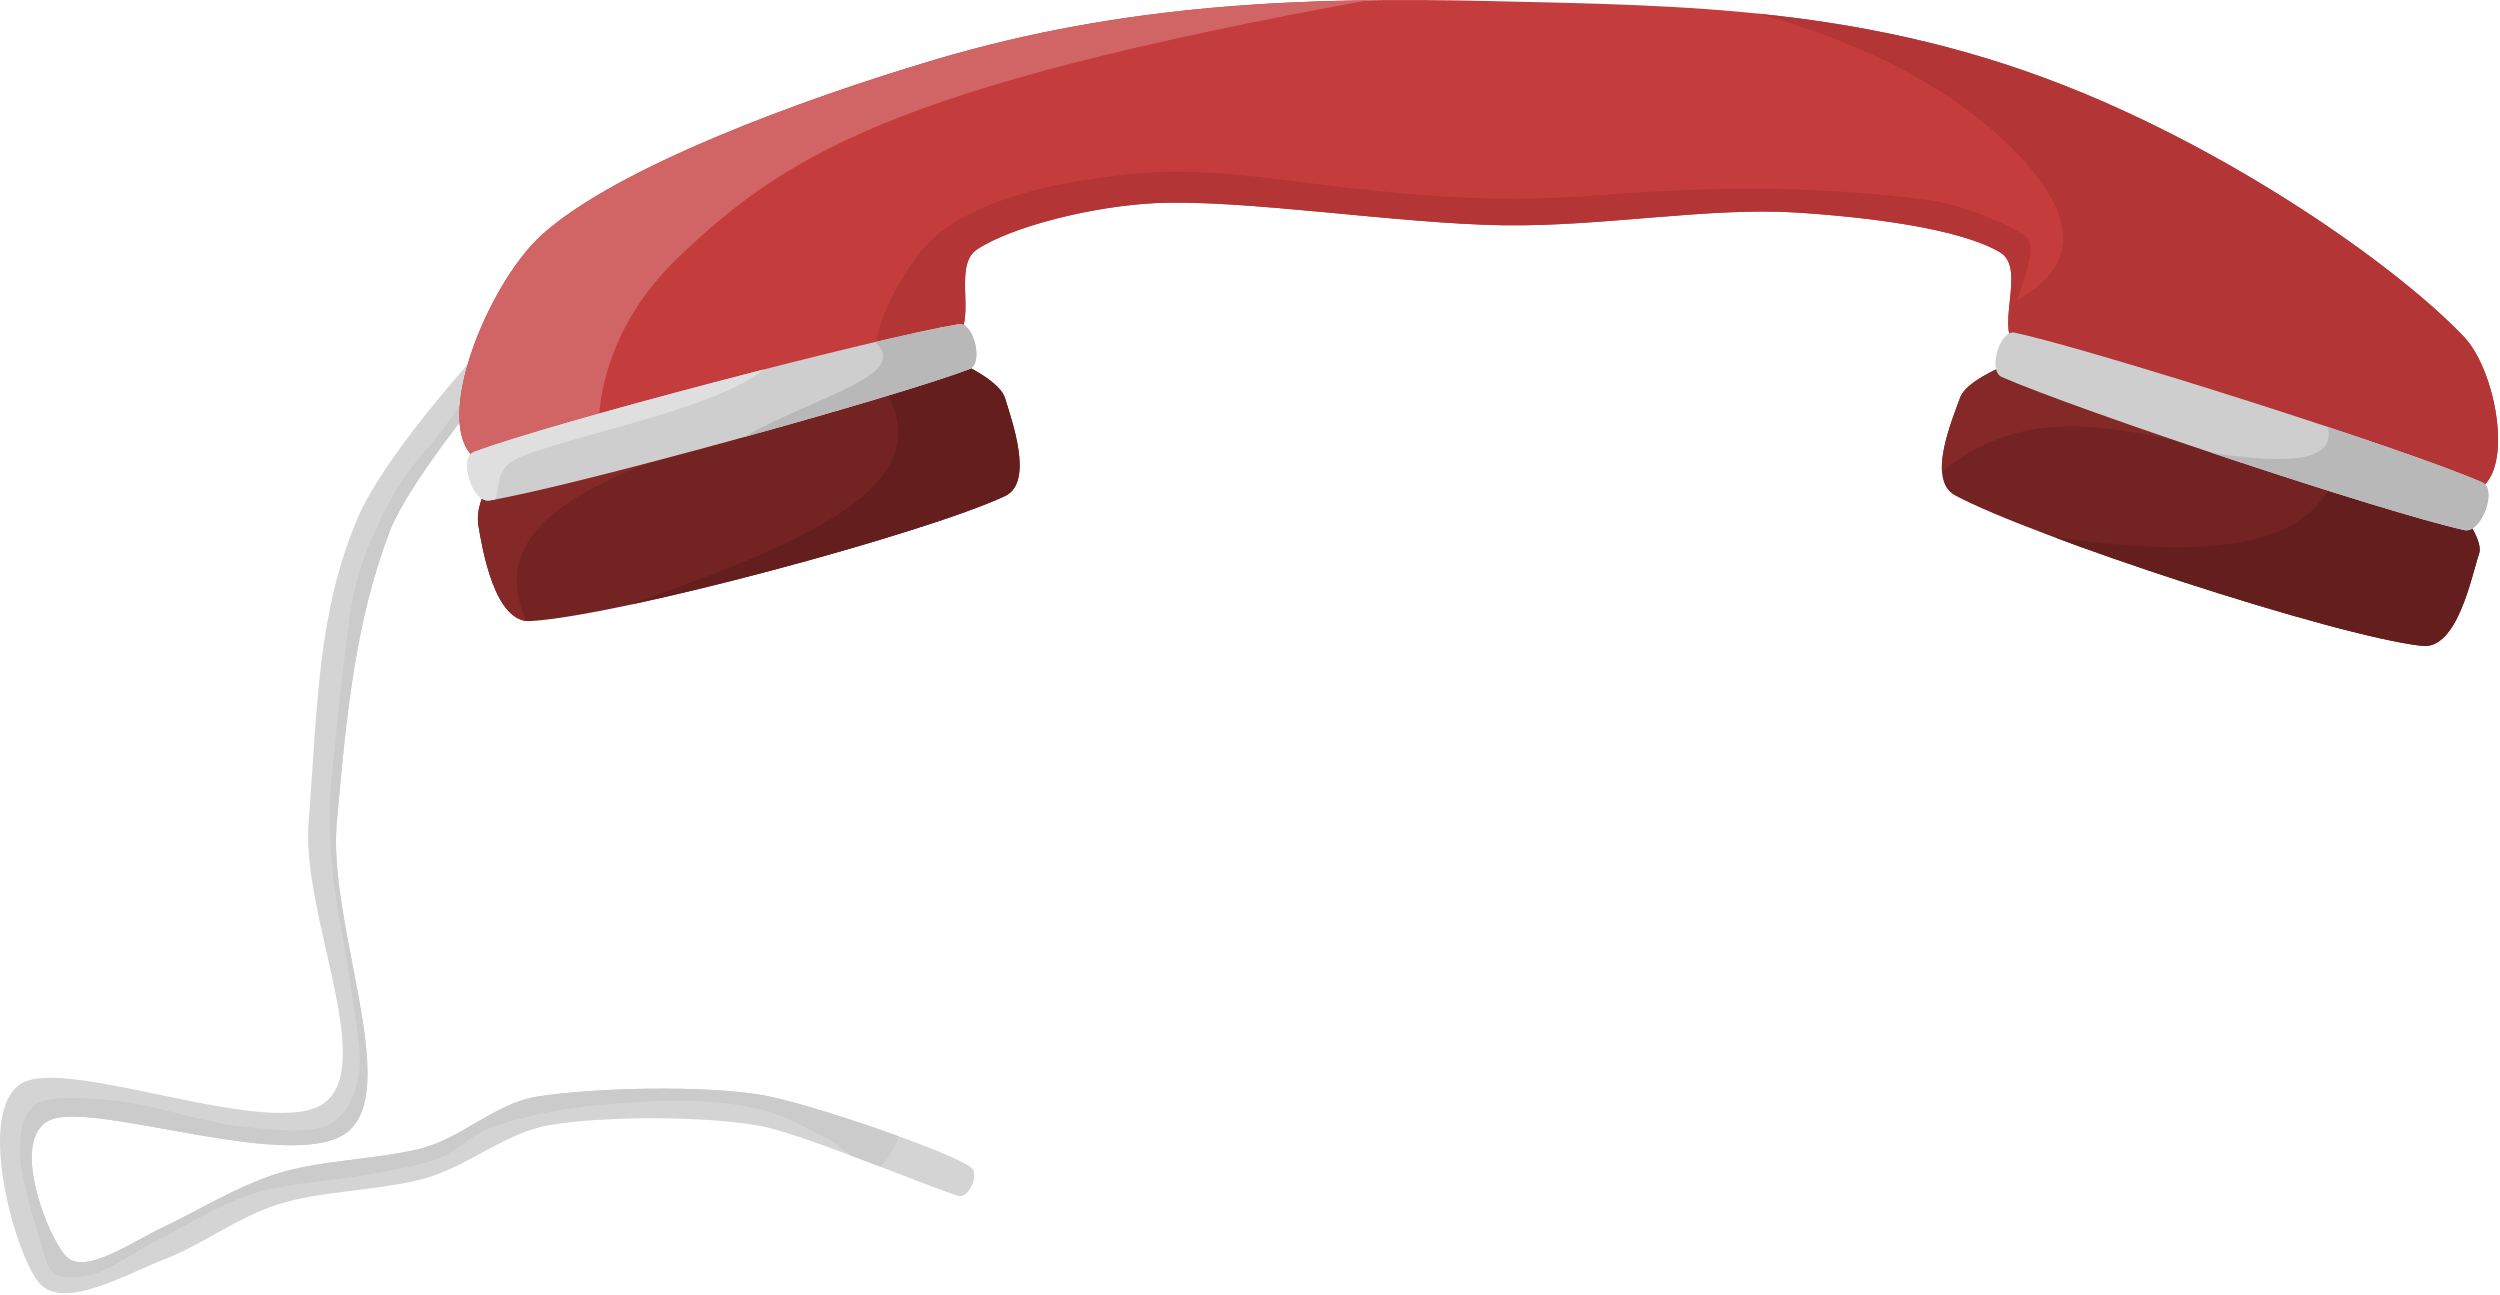
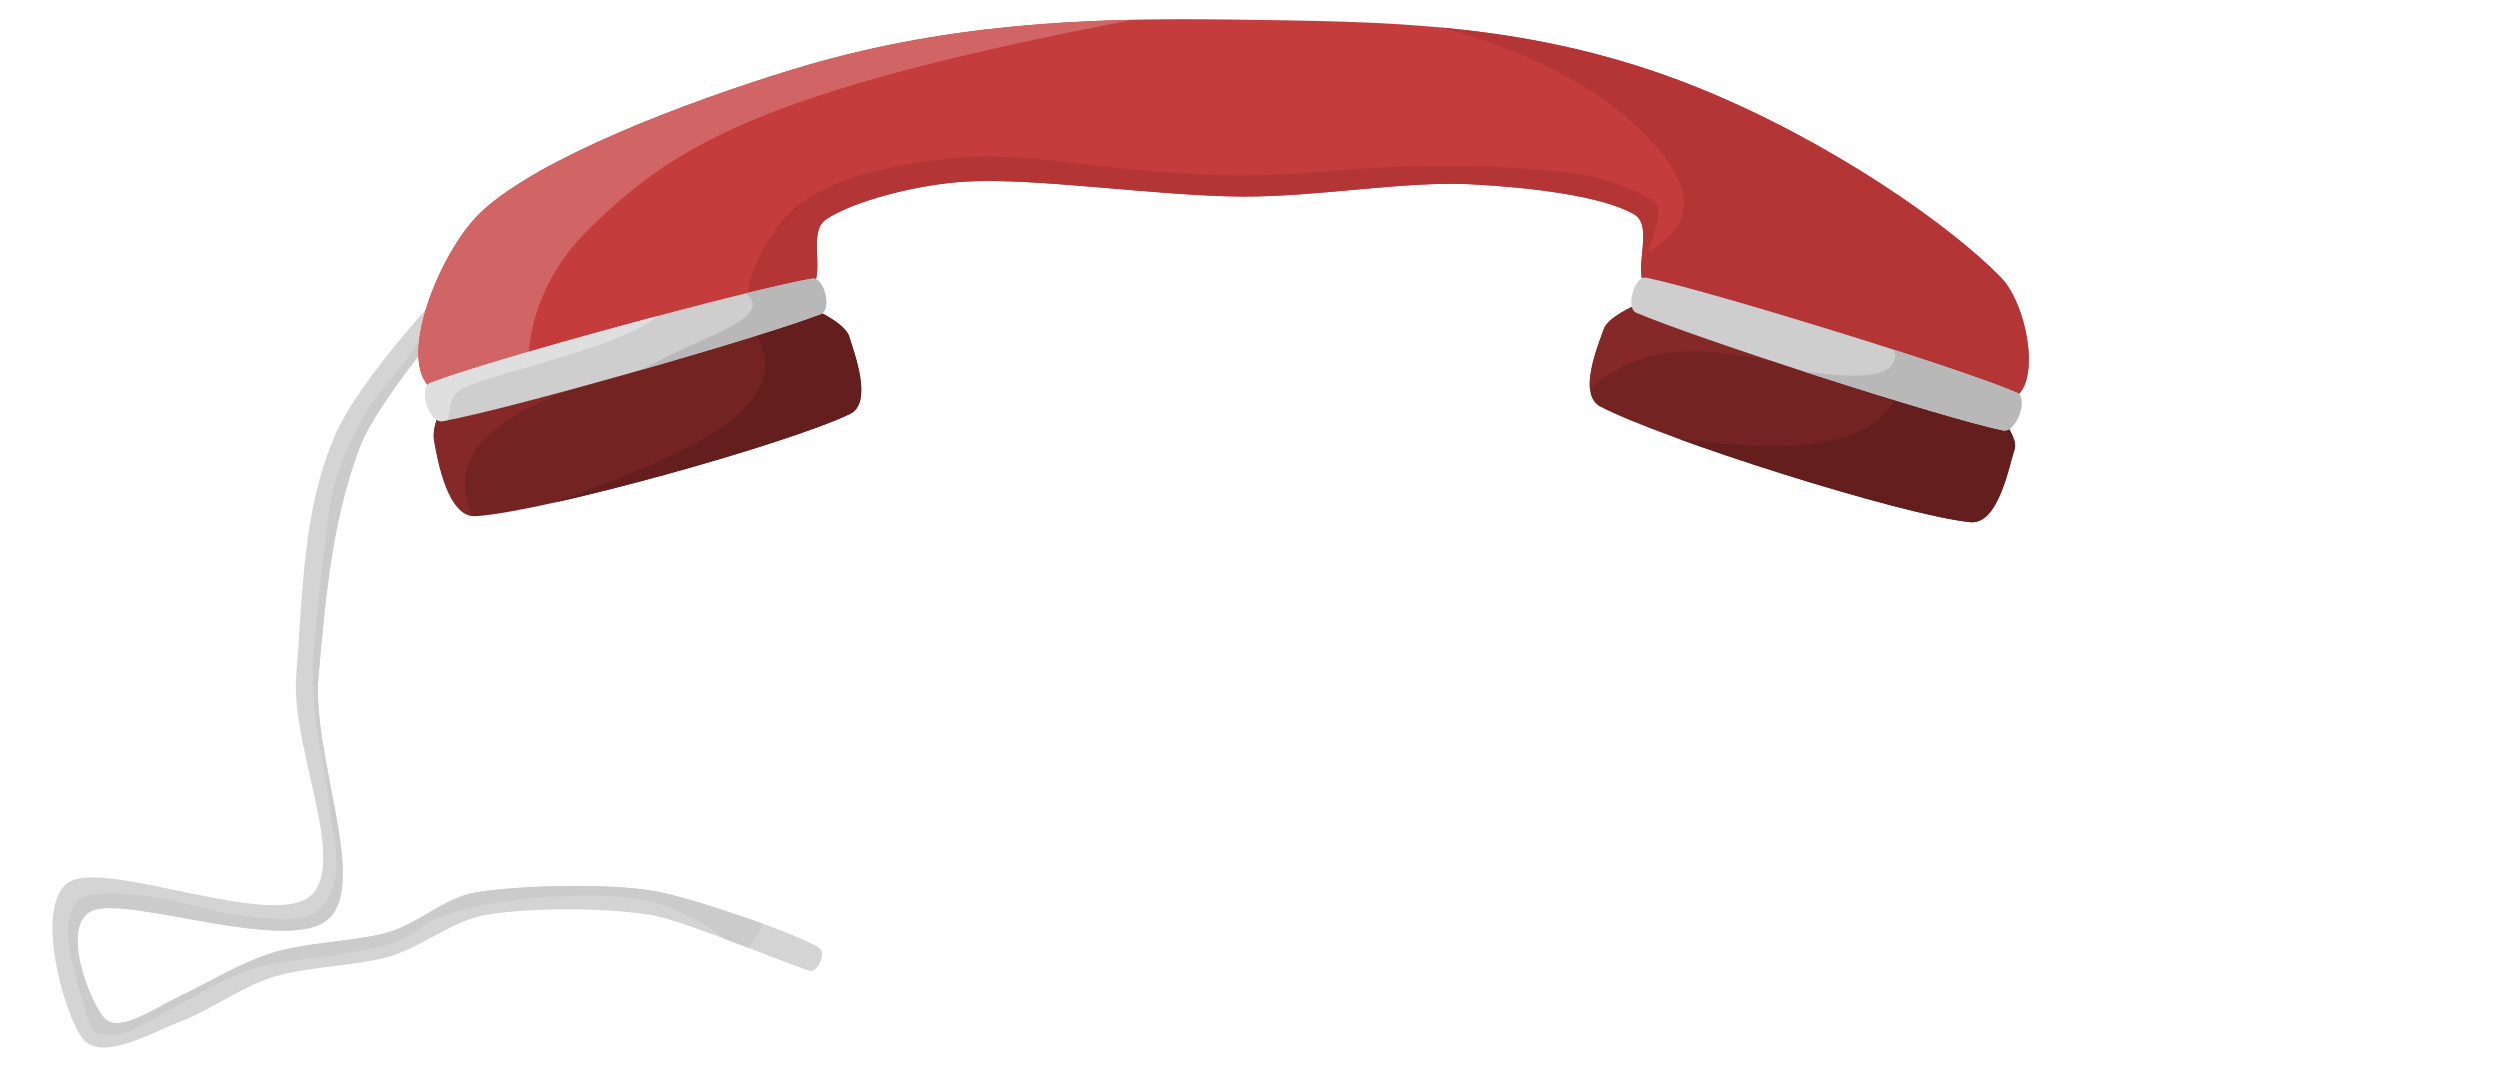
- <svg xmlns="http://www.w3.org/2000/svg" width="100%" height="100%" viewBox="0 0 500 259" version="1.1" xml:space="preserve" style="fill-rule:evenodd;clip-rule:evenodd;stroke-linejoin:round;stroke-miterlimit:2;">
-   <path d="M100.493,65.198c-0,0 -22.976,24.09 -29.136,38.815c-7.937,18.976 -7.844,37.499 -9.643,60.571c-1.418,18.19 13.285,47.639 3.43,55.797c-9.856,8.158 -51.662,-9.334 -60.882,-3.674c-9.22,5.659 -1.313,33.882 3.447,39.744c4.761,5.863 17.387,-1.577 25.118,-4.569c7.731,-2.993 14.894,-8.553 22.892,-11.043c8.523,-2.654 18.902,-2.626 28.249,-4.881c9.209,-2.221 16.857,-9.477 26.208,-10.991c11.32,-1.831 31.394,-1.757 42.102,0.263c8.384,1.581 35.308,12.876 39.488,13.957c1.995,0.515 4.127,-4.328 2.536,-5.636c-3.71,-3.053 -32.595,-12.928 -41.742,-14.521c-11.601,-2.019 -33.835,-1.531 -45.202,0.301c-8.428,1.358 -15.096,8.408 -23.39,10.427c-8.877,2.161 -19.665,2.255 -28.249,4.881c-8.081,2.473 -16.467,7.693 -23.255,10.878c-6.03,2.83 -15.37,9.48 -19.096,5.889c-3.726,-3.591 -11.726,-23.81 -3.26,-27.433c9.09,-3.89 50.089,11.35 59.91,1.981c9.821,-9.369 -4.423,-41.341 -2.667,-61.37c2.066,-23.578 3.959,-40.656 10.488,-58.034c4.247,-11.305 23.75,-33.968 23.75,-33.968l-1.096,-7.384Z" style="fill:#d4d4d4;" />
+ <svg xmlns="http://www.w3.org/2000/svg" width="100%" height="100%" viewBox="0 0 633 271" version="1.1" xml:space="preserve" style="fill-rule:evenodd;clip-rule:evenodd;stroke-linejoin:round;stroke-miterlimit:2;">
+   <path d="M113.781,71.797c-0,-0 -22.976,24.09 -29.136,38.815c-7.937,18.975 -7.844,37.499 -9.643,60.571c-1.418,18.19 13.285,47.638 3.43,55.796c-9.856,8.158 -51.662,-9.333 -60.882,-3.673c-9.22,5.659 -1.313,33.882 3.447,39.744c4.761,5.863 17.387,-1.577 25.118,-4.57c7.731,-2.993 14.894,-8.552 22.892,-11.042c8.523,-2.654 18.902,-2.627 28.249,-4.881c9.209,-2.222 16.857,-9.478 26.208,-10.991c11.32,-1.832 31.394,-1.757 42.102,0.263c8.384,1.581 35.308,12.876 39.488,13.956c1.995,0.516 4.127,-4.327 2.536,-5.636c-3.71,-3.053 -32.595,-12.928 -41.742,-14.52c-11.601,-2.02 -33.835,-1.531 -45.202,0.301c-8.428,1.358 -15.096,8.408 -23.39,10.427c-8.877,2.16 -19.665,2.254 -28.249,4.881c-8.081,2.472 -16.467,7.693 -23.255,10.878c-6.03,2.829 -15.37,9.479 -19.096,5.889c-3.726,-3.591 -11.726,-23.81 -3.26,-27.433c9.09,-3.89 50.089,11.349 59.91,1.98c9.821,-9.369 -4.423,-41.34 -2.667,-61.369c2.066,-23.579 3.959,-40.656 10.488,-58.035c4.247,-11.304 23.75,-33.967 23.75,-33.967l-1.096,-7.384Z" style="fill:#d4d4d4;" />
  <clipPath id="_clip1">
-     <path d="M100.493,65.198c-0,0 -22.976,24.09 -29.136,38.815c-7.937,18.976 -7.844,37.499 -9.643,60.571c-1.418,18.19 13.285,47.639 3.43,55.797c-9.856,8.158 -51.662,-9.334 -60.882,-3.674c-9.22,5.659 -1.313,33.882 3.447,39.744c4.761,5.863 17.387,-1.577 25.118,-4.569c7.731,-2.993 14.894,-8.553 22.892,-11.043c8.523,-2.654 18.902,-2.626 28.249,-4.881c9.209,-2.221 16.857,-9.477 26.208,-10.991c11.32,-1.831 31.394,-1.757 42.102,0.263c8.384,1.581 35.308,12.876 39.488,13.957c1.995,0.515 4.127,-4.328 2.536,-5.636c-3.71,-3.053 -32.595,-12.928 -41.742,-14.521c-11.601,-2.019 -33.835,-1.531 -45.202,0.301c-8.428,1.358 -15.096,8.408 -23.39,10.427c-8.877,2.161 -19.665,2.255 -28.249,4.881c-8.081,2.473 -16.467,7.693 -23.255,10.878c-6.03,2.83 -15.37,9.48 -19.096,5.889c-3.726,-3.591 -11.726,-23.81 -3.26,-27.433c9.09,-3.89 50.089,11.35 59.91,1.981c9.821,-9.369 -4.423,-41.341 -2.667,-61.37c2.066,-23.578 3.959,-40.656 10.488,-58.034c4.247,-11.305 23.75,-33.968 23.75,-33.968l-1.096,-7.384Z" />
+     <path d="M113.781,71.797c-0,-0 -22.976,24.09 -29.136,38.815c-7.937,18.975 -7.844,37.499 -9.643,60.571c-1.418,18.19 13.285,47.638 3.43,55.796c-9.856,8.158 -51.662,-9.333 -60.882,-3.673c-9.22,5.659 -1.313,33.882 3.447,39.744c4.761,5.863 17.387,-1.577 25.118,-4.57c7.731,-2.993 14.894,-8.552 22.892,-11.042c8.523,-2.654 18.902,-2.627 28.249,-4.881c9.209,-2.222 16.857,-9.478 26.208,-10.991c11.32,-1.832 31.394,-1.757 42.102,0.263c8.384,1.581 35.308,12.876 39.488,13.956c1.995,0.516 4.127,-4.327 2.536,-5.636c-3.71,-3.053 -32.595,-12.928 -41.742,-14.52c-11.601,-2.02 -33.835,-1.531 -45.202,0.301c-8.428,1.358 -15.096,8.408 -23.39,10.427c-8.877,2.16 -19.665,2.254 -28.249,4.881c-8.081,2.472 -16.467,7.693 -23.255,10.878c-6.03,2.829 -15.37,9.479 -19.096,5.889c-3.726,-3.591 -11.726,-23.81 -3.26,-27.433c9.09,-3.89 50.089,11.349 59.91,1.98c9.821,-9.369 -4.423,-41.34 -2.667,-61.369c2.066,-23.579 3.959,-40.656 10.488,-58.035c4.247,-11.304 23.75,-33.967 23.75,-33.967l-1.096,-7.384Z" />
  </clipPath>
  <g clip-path="url(#_clip1)">
-     <path d="M98.558,74.526c-5.335,2.43 -5.96,6.963 -13.378,15.523c-4.738,5.469 -7.216,9.358 -10.926,17.927c-3.491,8.061 -4.037,12.758 -5.295,23.067c-1.245,10.205 -2.057,18.801 -2.82,26.429c-0.505,5.048 -0.135,11.117 0.298,16.172c0.557,6.494 2.825,16.865 3.712,23.751c0.75,5.832 2.391,12.948 1.608,17.566c-0.666,3.926 -2.648,8.577 -6.309,10.144c-4,1.711 -11.833,0.805 -17.69,0.123c-6.907,-0.804 -17.05,-4.185 -23.751,-4.948c-5.45,-0.62 -13.112,-1.361 -16.452,0.371c-3.15,1.633 -3.694,6.474 -3.588,10.02c0.144,4.804 3.216,14.742 4.453,18.803c0.613,2.012 1.114,4.721 2.969,5.567c1.856,0.845 5.586,0.391 8.165,-0.495c3.299,-1.134 7.696,-4.312 11.628,-6.309c5.195,-2.639 12.635,-7.338 19.545,-9.525c6.969,-2.206 16.143,-2.557 22.267,-3.711c4.856,-0.916 10.308,-1.65 14.473,-3.216c3.806,-1.432 6.709,-4.754 10.515,-6.186c4.494,-1.69 10.867,-3.168 16.452,-3.958c6.412,-0.907 15.649,-1.546 22.02,-1.485c5.436,0.053 11.38,0.598 16.205,1.856c4.501,1.173 8.927,3.752 12.741,5.69c3.493,1.775 7.84,6.995 10.144,5.938c2.304,-1.057 6.747,-9.303 3.68,-12.278c-4.129,-4.004 -18.478,-9.818 -28.452,-11.751c-9.973,-1.933 -21.596,-1.521 -31.389,0.154c-9.563,1.636 -18.891,6.572 -27.37,9.897c-7.933,3.11 -15.434,7.316 -23.504,10.05c-10.798,3.66 -31.982,10.902 -41.286,11.907c-5.195,0.561 -13.349,-4.02 -14.535,-5.876c-1.185,-1.856 4.423,-4.817 7.422,-5.257c5.619,-0.825 18.946,0.386 26.287,0.309c5.926,-0.063 13.585,-0.07 17.761,-0.773c2.65,-0.447 5.282,-1.659 7.29,-3.446c2.079,-1.849 4.536,-4.637 5.183,-7.649c0.804,-3.741 0.128,-9.889 -0.36,-14.8c-0.74,-7.445 -3.946,-19.825 -4.081,-29.875c-0.139,-10.34 2.294,-22.215 3.247,-32.163c0.879,-9.169 0.439,-10.162 1.919,-19.254c1.598,-9.819 2.65,-16.399 8.732,-25.187c6.082,-8.788 7.875,-11.388 12.715,-15.525c0.887,-0.758 0.817,-8.081 -0.245,-7.597Z" style="fill:#cbcbcb;" />
+     <path d="M111.846,81.125c-5.335,2.429 -5.96,6.963 -13.378,15.523c-4.738,5.468 -7.216,9.358 -10.926,17.926c-3.491,8.061 -4.037,12.759 -5.295,23.068c-1.245,10.205 -2.057,18.8 -2.82,26.429c-0.505,5.048 -0.135,11.117 0.298,16.172c0.557,6.494 2.825,16.864 3.712,23.751c0.75,5.831 2.391,12.947 1.608,17.565c-0.666,3.926 -2.648,8.578 -6.309,10.144c-4,1.711 -11.833,0.806 -17.69,0.124c-6.907,-0.804 -17.05,-4.185 -23.751,-4.948c-5.45,-0.621 -13.112,-1.361 -16.452,0.371c-3.15,1.633 -3.694,6.474 -3.588,10.02c0.144,4.804 3.216,14.741 4.453,18.803c0.613,2.011 1.114,4.721 2.969,5.566c1.856,0.846 5.586,0.392 8.165,-0.494c3.299,-1.134 7.696,-4.312 11.628,-6.309c5.195,-2.639 12.635,-7.338 19.545,-9.525c6.969,-2.206 16.143,-2.557 22.267,-3.712c4.856,-0.915 10.308,-1.649 14.473,-3.216c3.806,-1.432 6.709,-4.753 10.515,-6.185c4.494,-1.691 10.867,-3.168 16.452,-3.959c6.412,-0.907 15.649,-1.546 22.02,-1.484c5.436,0.053 11.38,0.598 16.205,1.856c4.501,1.173 8.927,3.752 12.741,5.69c3.493,1.775 7.84,6.994 10.144,5.938c2.304,-1.057 6.747,-9.303 3.68,-12.278c-4.128,-4.005 -18.478,-9.819 -28.452,-11.752c-9.973,-1.933 -21.596,-1.52 -31.389,0.155c-9.563,1.636 -18.891,6.572 -27.37,9.896c-7.933,3.111 -15.434,7.316 -23.504,10.051c-10.798,3.66 -31.982,10.902 -41.286,11.907c-5.195,0.561 -13.349,-4.021 -14.535,-5.876c-1.185,-1.856 4.423,-4.817 7.422,-5.258c5.619,-0.824 18.946,0.387 26.287,0.31c5.926,-0.063 13.586,-0.071 17.761,-0.774c2.65,-0.446 5.282,-1.659 7.29,-3.445c2.079,-1.849 4.536,-4.638 5.183,-7.649c0.804,-3.741 0.128,-9.889 -0.36,-14.8c-0.74,-7.446 -3.946,-19.825 -4.081,-29.875c-0.139,-10.34 2.294,-22.215 3.247,-32.163c0.879,-9.17 0.439,-10.162 1.919,-19.254c1.598,-9.819 2.65,-16.399 8.732,-25.187c6.082,-8.788 7.875,-11.388 12.715,-15.525c0.887,-0.759 0.817,-8.081 -0.245,-7.597Z" style="fill:#cbcbcb;" />
  </g>
  <g>
-     <path d="M400.057,73.522c0,-0 -6.904,2.843 -8.019,5.987c-1.511,4.257 -6.793,16.465 -1.044,19.557c15.393,8.278 75.931,28.164 93.402,30.112c7.181,0.801 9.941,-14.195 11.422,-18.424c0.816,-2.327 -2.534,-6.949 -2.534,-6.949l-93.227,-30.283Z" style="fill:#742323;" />
+     <path d="M414.017,77.322c-0,0 -6.878,2.906 -7.965,6.06c-1.472,4.271 -6.643,16.526 -0.866,19.566c15.468,8.138 76.184,27.472 93.672,29.261c7.188,0.736 9.812,-14.284 11.254,-18.526c0.794,-2.335 -2.597,-6.926 -2.597,-6.926l-93.498,-29.435Z" style="fill:#742323;" />
    <clipPath id="_clip2">
-       <path d="M400.057,73.522c0,-0 -6.904,2.843 -8.019,5.987c-1.511,4.257 -6.793,16.465 -1.044,19.557c15.393,8.278 75.931,28.164 93.402,30.112c7.181,0.801 9.941,-14.195 11.422,-18.424c0.816,-2.327 -2.534,-6.949 -2.534,-6.949l-93.227,-30.283Z" />
+       <path d="M414.017,77.322c-0,0 -6.878,2.906 -7.965,6.06c-1.472,4.271 -6.643,16.526 -0.866,19.566c15.468,8.138 76.184,27.472 93.672,29.261c7.188,0.736 9.812,-14.284 11.254,-18.526c0.794,-2.335 -2.597,-6.926 -2.597,-6.926l-93.498,-29.435Z" />
    </clipPath>
    <g clip-path="url(#_clip2)">
-       <path d="M385.793,96.669c16.389,-15.43 33.671,-12.285 54.062,-7.389l-45.034,-22.49l-14.821,19.976l5.793,9.903Z" style="fill:#852828;" />
-       <path d="M467.441,94.161c-5.957,17.451 -30.003,17.473 -64.113,12.221l83.231,29.052l25.597,-25.601l-44.715,-15.672Z" style="fill:#651e1e;" />
+       <path d="M399.964,100.599c16.248,-15.579 33.557,-12.591 53.992,-7.881l-45.237,-22.08l-14.638,20.111l5.883,9.85Z" style="fill:#852828;" />
+       <path d="M481.586,97.348c-5.798,17.504 -29.843,17.745 -64,12.803l83.492,28.295l25.363,-25.833l-44.855,-15.265Z" style="fill:#651e1e;" />
    </g>
-     <path d="M193.331,73.218c-0,-0 6.739,3.213 7.683,6.413c1.277,4.333 5.89,16.809 -0.019,19.585c-15.819,7.431 -77.347,24.004 -94.898,25.002c-7.214,0.41 -9.64,-14.601 -10.406,-19.016c-0.596,-3.434 1.266,-6.817 1.266,-6.817l96.374,-25.167Z" style="fill:#742323;" />
+     <path d="M207.296,78.898c0,-0 6.769,3.152 7.741,6.343c1.317,4.322 6.043,16.755 0.159,19.584c-15.751,7.575 -77.125,24.707 -94.666,25.864c-7.21,0.475 -9.772,-14.513 -10.579,-18.921c-0.627,-3.428 1.204,-6.827 1.204,-6.827l96.141,-26.043Z" style="fill:#742323;" />
    <clipPath id="_clip3">
-       <path d="M193.331,73.218c-0,-0 6.739,3.213 7.683,6.413c1.277,4.333 5.89,16.809 -0.019,19.585c-15.819,7.431 -77.347,24.004 -94.898,25.002c-7.214,0.41 -9.64,-14.601 -10.406,-19.016c-0.596,-3.434 1.266,-6.817 1.266,-6.817l96.374,-25.167Z" />
+       <path d="M207.296,78.898c0,-0 6.769,3.152 7.741,6.343c1.317,4.322 6.043,16.755 0.159,19.584c-15.751,7.575 -77.125,24.707 -94.666,25.864c-7.21,0.475 -9.772,-14.513 -10.579,-18.921c-0.627,-3.428 1.204,-6.827 1.204,-6.827l96.141,-26.043Z" />
    </clipPath>
    <g clip-path="url(#_clip3)">
-       <path d="M177.013,78.132c14.373,23.758 -33.233,35.423 -68.588,49.478l111.996,-29.544l-13.456,-35.444l-29.952,15.51Z" style="fill:#651e1e;" />
-       <path d="M93.829,99.422l45.993,-10.184c-35.558,10.877 -42.427,23.152 -32.066,39.554l-16.151,-10.407l2.224,-18.963Z" style="fill:#852828;" />
+       <path d="M191.024,83.96c14.588,23.627 -32.91,35.724 -68.136,50.1l111.723,-30.561l-13.778,-35.32l-29.809,15.781Z" style="fill:#651e1e;" />
+       <path d="M108.037,106.006l45.898,-10.603c-35.458,11.201 -42.214,23.538 -31.704,39.845l-16.246,-10.26l2.052,-18.982Z" style="fill:#852828;" />
    </g>
-     <path d="M190.35,68.004c5.724,-2.541 -0.181,-14.622 5.026,-18.101c6.864,-4.585 23.258,-8.696 35.699,-9.281c17.648,-0.83 48.427,4.123 69.728,4.433c19.376,0.282 41.085,-3.619 58.079,-2.572c14.894,0.918 33.116,3.241 41.105,7.964c5.71,3.375 -1.825,16.403 4.05,19.482c14.866,7.792 74.904,29.15 89.235,28.576c10.233,-0.41 6.587,-23.708 -0.468,-31.131c-12.609,-13.267 -43.129,-35.103 -76.494,-48.888c-41.826,-17.28 -79.692,-17.364 -117.918,-18.263c-37.382,-0.88 -73.273,0.421 -111.226,11.666c-27.32,8.095 -63.863,21.667 -78.725,35.01c-11.771,10.569 -24.227,42.628 -10.652,46.167c13.574,3.539 76.373,-17.876 92.561,-25.062Z" style="fill:#c53c3c;" />
+     <path d="M204.268,73.711c5.7,-2.592 -0.314,-14.62 4.862,-18.145c6.822,-4.648 23.177,-8.908 35.612,-9.606c17.64,-0.99 48.463,3.683 69.766,3.799c19.378,0.106 41.05,-3.992 58.053,-3.1c14.902,0.782 33.144,2.94 41.175,7.59c5.741,3.323 -1.675,16.419 4.228,19.445c14.936,7.656 75.166,28.467 89.491,27.763c10.229,-0.503 6.371,-23.767 -0.751,-31.126c-12.729,-13.151 -43.446,-34.709 -76.935,-48.189c-41.982,-16.9 -79.847,-16.639 -118.079,-17.191c-37.389,-0.54 -73.267,1.087 -111.116,12.677c-27.246,8.343 -63.664,22.247 -78.403,35.724c-11.675,10.676 -23.839,42.847 -10.233,46.262c13.607,3.416 76.208,-18.57 92.33,-25.903Z" style="fill:#c53c3c;" />
    <clipPath id="_clip4">
-       <path d="M190.35,68.004c5.724,-2.541 -0.181,-14.622 5.026,-18.101c6.864,-4.585 23.258,-8.696 35.699,-9.281c17.648,-0.83 48.427,4.123 69.728,4.433c19.376,0.282 41.085,-3.619 58.079,-2.572c14.894,0.918 33.116,3.241 41.105,7.964c5.71,3.375 -1.825,16.403 4.05,19.482c14.866,7.792 74.904,29.15 89.235,28.576c10.233,-0.41 6.587,-23.708 -0.468,-31.131c-12.609,-13.267 -43.129,-35.103 -76.494,-48.888c-41.826,-17.28 -79.692,-17.364 -117.918,-18.263c-37.382,-0.88 -73.273,0.421 -111.226,11.666c-27.32,8.095 -63.863,21.667 -78.725,35.01c-11.771,10.569 -24.227,42.628 -10.652,46.167c13.574,3.539 76.373,-17.876 92.561,-25.062Z" />
+       <path d="M204.268,73.711c5.7,-2.592 -0.314,-14.62 4.862,-18.145c6.822,-4.648 23.177,-8.908 35.612,-9.606c17.64,-0.99 48.463,3.683 69.766,3.799c19.378,0.106 41.05,-3.992 58.053,-3.1c14.902,0.782 33.144,2.94 41.175,7.59c5.741,3.323 -1.675,16.419 4.228,19.445c14.936,7.656 75.166,28.467 89.491,27.763c10.229,-0.503 6.371,-23.767 -0.751,-31.126c-12.729,-13.151 -43.446,-34.709 -76.935,-48.189c-41.982,-16.9 -79.847,-16.639 -118.079,-17.191c-37.389,-0.54 -73.267,1.087 -111.116,12.677c-27.246,8.343 -63.664,22.247 -78.403,35.724c-11.675,10.676 -23.839,42.847 -10.233,46.262c13.607,3.416 76.208,-18.57 92.33,-25.903Z" />
    </clipPath>
    <g clip-path="url(#_clip4)">
-       <path d="M93.485,95.384l26.361,-6.337c0,0 -2.796,-19.67 15.684,-37.433c22.89,-22.002 46.189,-35.416 148.6,-53.448c9.812,-1.728 -179.763,2.436 -179.763,2.436l-34.86,80.159l23.978,14.623Z" style="fill:#d16464;" />
-       <path d="M531.861,64.87l-5.991,45.448l-134.067,-42.486c-0,-0 -14.151,-12.974 -23.11,-14.221c-26.009,-3.619 -105.822,-7.551 -132.947,-7.496c-10.27,0.021 -23.016,4.209 -29.802,7.826c-5.192,2.767 -10.911,13.875 -10.911,13.875c0,-0 -18.079,5.327 -19.447,1.943c-1.368,-3.383 5.014,-16.742 11.239,-22.242c10.236,-9.045 29.381,-11.85 41.631,-12.907c13.788,-1.191 30.882,1.892 41.698,3.017c15.643,1.626 29.655,3.041 50.956,1.333c20.915,-1.678 43.757,-1.799 64.736,1.093c6.875,0.947 16.522,5.058 19.469,7.373c2.779,2.182 -2.791,13.906 -1.766,12.687c1.025,-1.218 13.972,-6.495 7.067,-19.818c-5.065,-9.772 -25.641,-32.356 -75.434,-41.211l129.965,9.401l66.714,56.385Z" style="fill:#b33535;" />
+       <path d="M107.656,101.971l26.303,-6.576c-0,0 -2.975,-19.644 15.343,-37.575c22.689,-22.209 45.864,-35.834 148.107,-54.796c9.796,-1.817 -179.733,4.07 -179.733,4.07l-34.13,80.473l24.11,14.404Z" style="fill:#d16464;" />
+       <path d="M545.737,67.472l-5.578,45.501l-134.448,-41.266c0,0 -14.269,-12.844 -23.238,-14.009c-26.041,-3.383 -105.886,-6.589 -133.01,-6.287c-10.27,0.114 -22.977,4.418 -29.729,8.096c-5.167,2.815 -10.784,13.973 -10.784,13.973c-0,0 -18.03,5.492 -19.429,2.121c-1.399,-3.37 4.861,-16.787 11.036,-22.344c10.154,-9.138 29.272,-12.116 41.512,-13.285c13.776,-1.316 30.898,1.612 41.723,2.638c15.657,1.484 29.682,2.771 50.966,0.869c20.899,-1.867 43.739,-2.196 64.744,0.505c6.883,0.885 16.567,4.908 19.535,7.196c2.798,2.156 -2.664,13.93 -1.65,12.703c1.014,-1.228 13.912,-6.622 6.886,-19.882c-5.153,-9.726 -25.935,-32.121 -75.805,-40.524l130.045,8.22l67.224,55.775Z" style="fill:#b33535;" />
    </g>
-     <path d="M400.34,75.396c-2.821,-1.24 -0.39,-9.524 2.62,-8.865c15.956,3.493 78.581,23.389 93.508,29.951c3.109,1.366 -0.232,10.275 -3.55,9.549c-15.956,-3.493 -77.65,-24.073 -92.578,-30.635Z" style="fill:#cecece;" />
+     <path d="M414.316,79.194c-2.832,-1.214 -0.476,-9.52 2.54,-8.888c15.987,3.347 78.79,22.673 93.776,29.099c3.121,1.338 -0.139,10.277 -3.462,9.581c-15.988,-3.348 -77.867,-23.366 -92.854,-29.792Z" style="fill:#cecece;" />
    <clipPath id="_clip5">
-       <path d="M400.34,75.396c-2.821,-1.24 -0.39,-9.524 2.62,-8.865c15.956,3.493 78.581,23.389 93.508,29.951c3.109,1.366 -0.232,10.275 -3.55,9.549c-15.956,-3.493 -77.65,-24.073 -92.578,-30.635Z" />
+       <path d="M414.316,79.194c-2.832,-1.214 -0.476,-9.52 2.54,-8.888c15.987,3.347 78.79,22.673 93.776,29.099c3.121,1.338 -0.139,10.277 -3.462,9.581c-15.988,-3.348 -77.867,-23.366 -92.854,-29.792Z" />
    </clipPath>
    <g clip-path="url(#_clip5)">
-       <path d="M464.844,83.266c4.965,10.989 -11.071,9.544 -31.523,5.772l70.473,23.986l2.76,-19.468l-41.71,-10.29Z" style="fill:#b8b8b8;" />
+       <path d="M478.889,86.477c5.066,10.943 -10.983,9.645 -31.469,6.059l70.688,23.343l2.583,-19.492l-41.802,-9.91Z" style="fill:#b8b8b8;" />
    </g>
-     <path d="M193.89,73.83c2.882,-1.09 0.889,-9.49 -2.151,-8.99c-16.118,2.65 -81.665,19.766 -96.917,25.535c-3.176,1.201 -0.307,10.273 3.044,9.722c16.117,-2.65 80.772,-20.499 96.024,-26.267Z" style="fill:#cecece;" />
+     <path d="M207.861,79.505c2.872,-1.116 0.803,-9.498 -2.233,-8.97c-16.093,2.796 -81.482,20.508 -96.68,26.415c-3.165,1.23 -0.214,10.275 3.131,9.694c16.093,-2.796 80.583,-21.232 95.782,-27.139Z" style="fill:#cecece;" />
    <clipPath id="_clip6">
-       <path d="M193.89,73.83c2.882,-1.09 0.889,-9.49 -2.151,-8.99c-16.118,2.65 -81.665,19.766 -96.917,25.535c-3.176,1.201 -0.307,10.273 3.044,9.722c16.117,-2.65 80.772,-20.499 96.024,-26.267Z" />
+       <path d="M207.861,79.505c2.872,-1.116 0.803,-9.498 -2.233,-8.97c-16.093,2.796 -81.482,20.508 -96.68,26.415c-3.165,1.23 -0.214,10.275 3.131,9.694c16.093,-2.796 80.583,-21.232 95.782,-27.139Z" />
    </clipPath>
    <g clip-path="url(#_clip6)">
-       <path d="M97.595,101.445c3.175,-1.801 0.799,-6.007 4.261,-8.817c5.327,-4.325 44.541,-10.701 52.501,-20.318c1.685,-2.037 -57.094,9.787 -67.335,14.71c-4.793,2.304 2.636,12.169 4.312,14.465c0.845,1.158 5.014,0.668 6.261,-0.04Z" style="fill:#dfdfdf;" />
-       <path d="M174.844,68.232c8.942,7.837 -17.64,11.846 -33.132,23.737l56.927,-16.584l-2.279,-12.676l-21.516,5.523Z" style="fill:#b8b8b8;" />
+       <path d="M111.82,107.995c3.159,-1.831 0.745,-6.015 4.181,-8.856c5.288,-4.373 44.442,-11.105 52.315,-20.795c1.666,-2.051 -57.003,10.306 -67.199,15.322c-4.772,2.348 2.747,12.145 4.443,14.425c0.856,1.15 5.02,0.623 6.26,-0.096Z" style="fill:#dfdfdf;" />
+       <path d="M188.765,74.08c9.013,7.755 -17.532,12.007 -32.915,24.038l56.774,-17.101l-2.394,-12.655l-21.465,5.718Z" style="fill:#b8b8b8;" />
    </g>
  </g>
+   <rect x="0" y="0" width="632.837" height="270.559" style="fill:none;" />
</svg>
